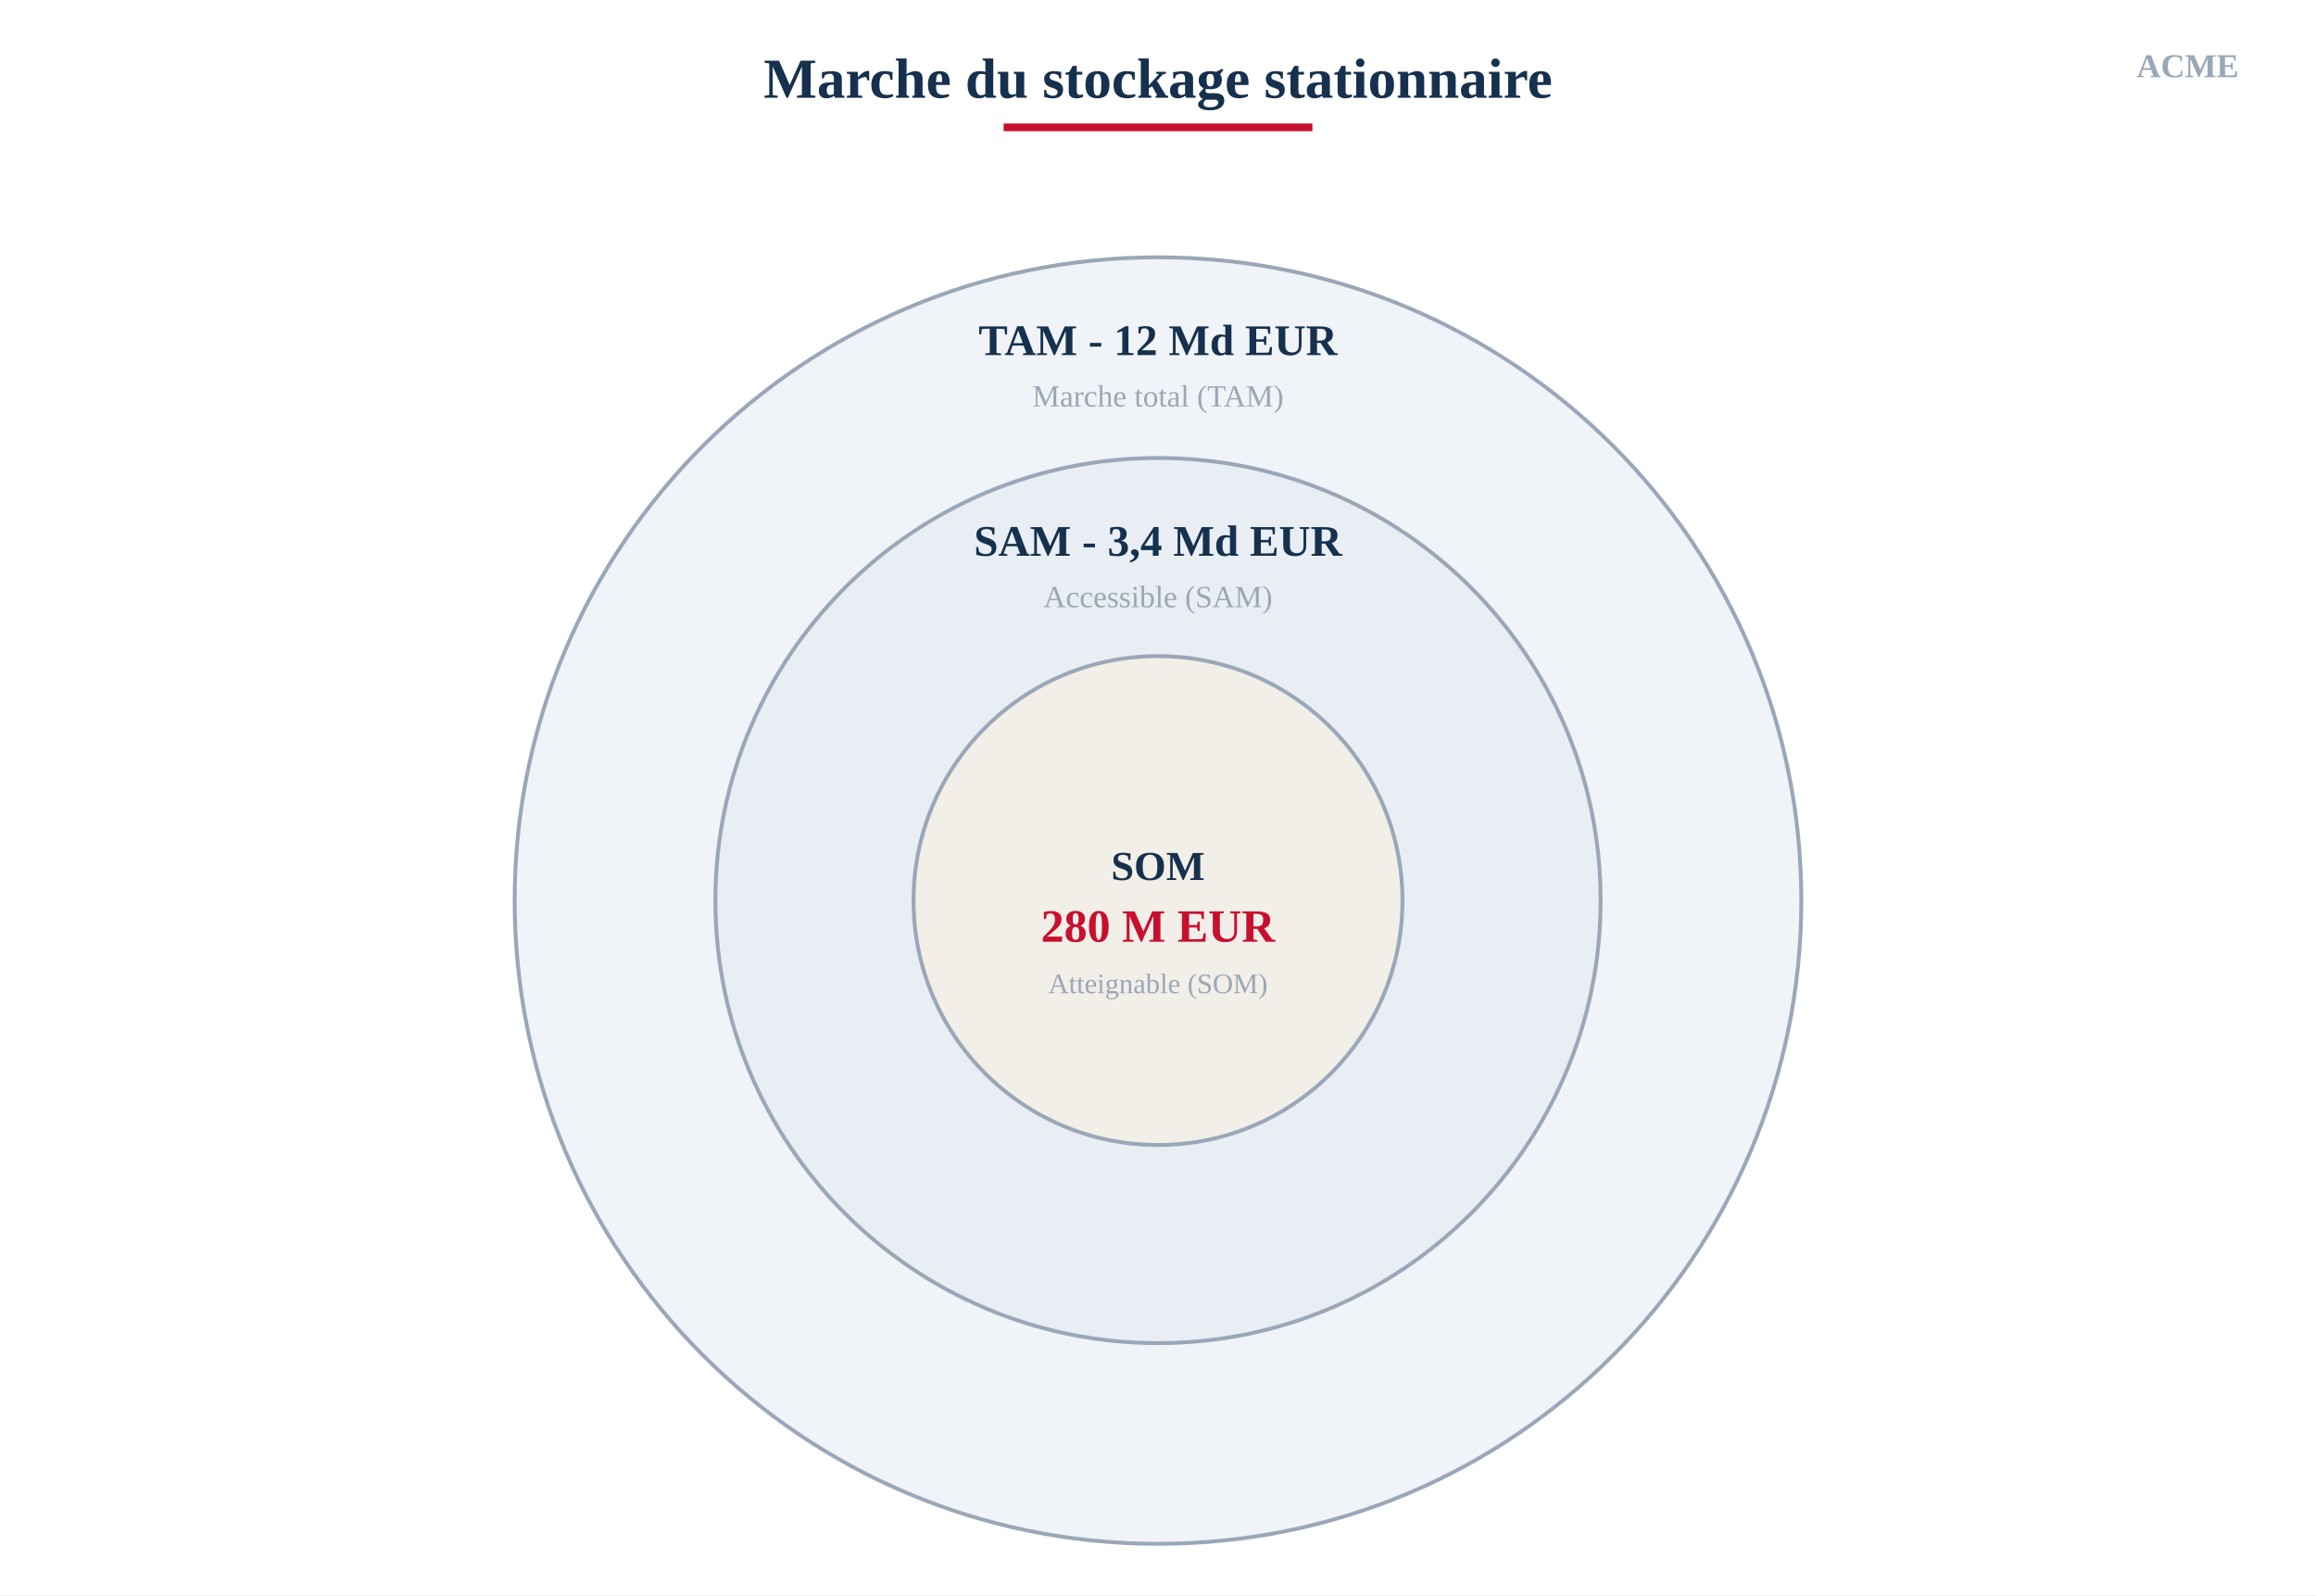
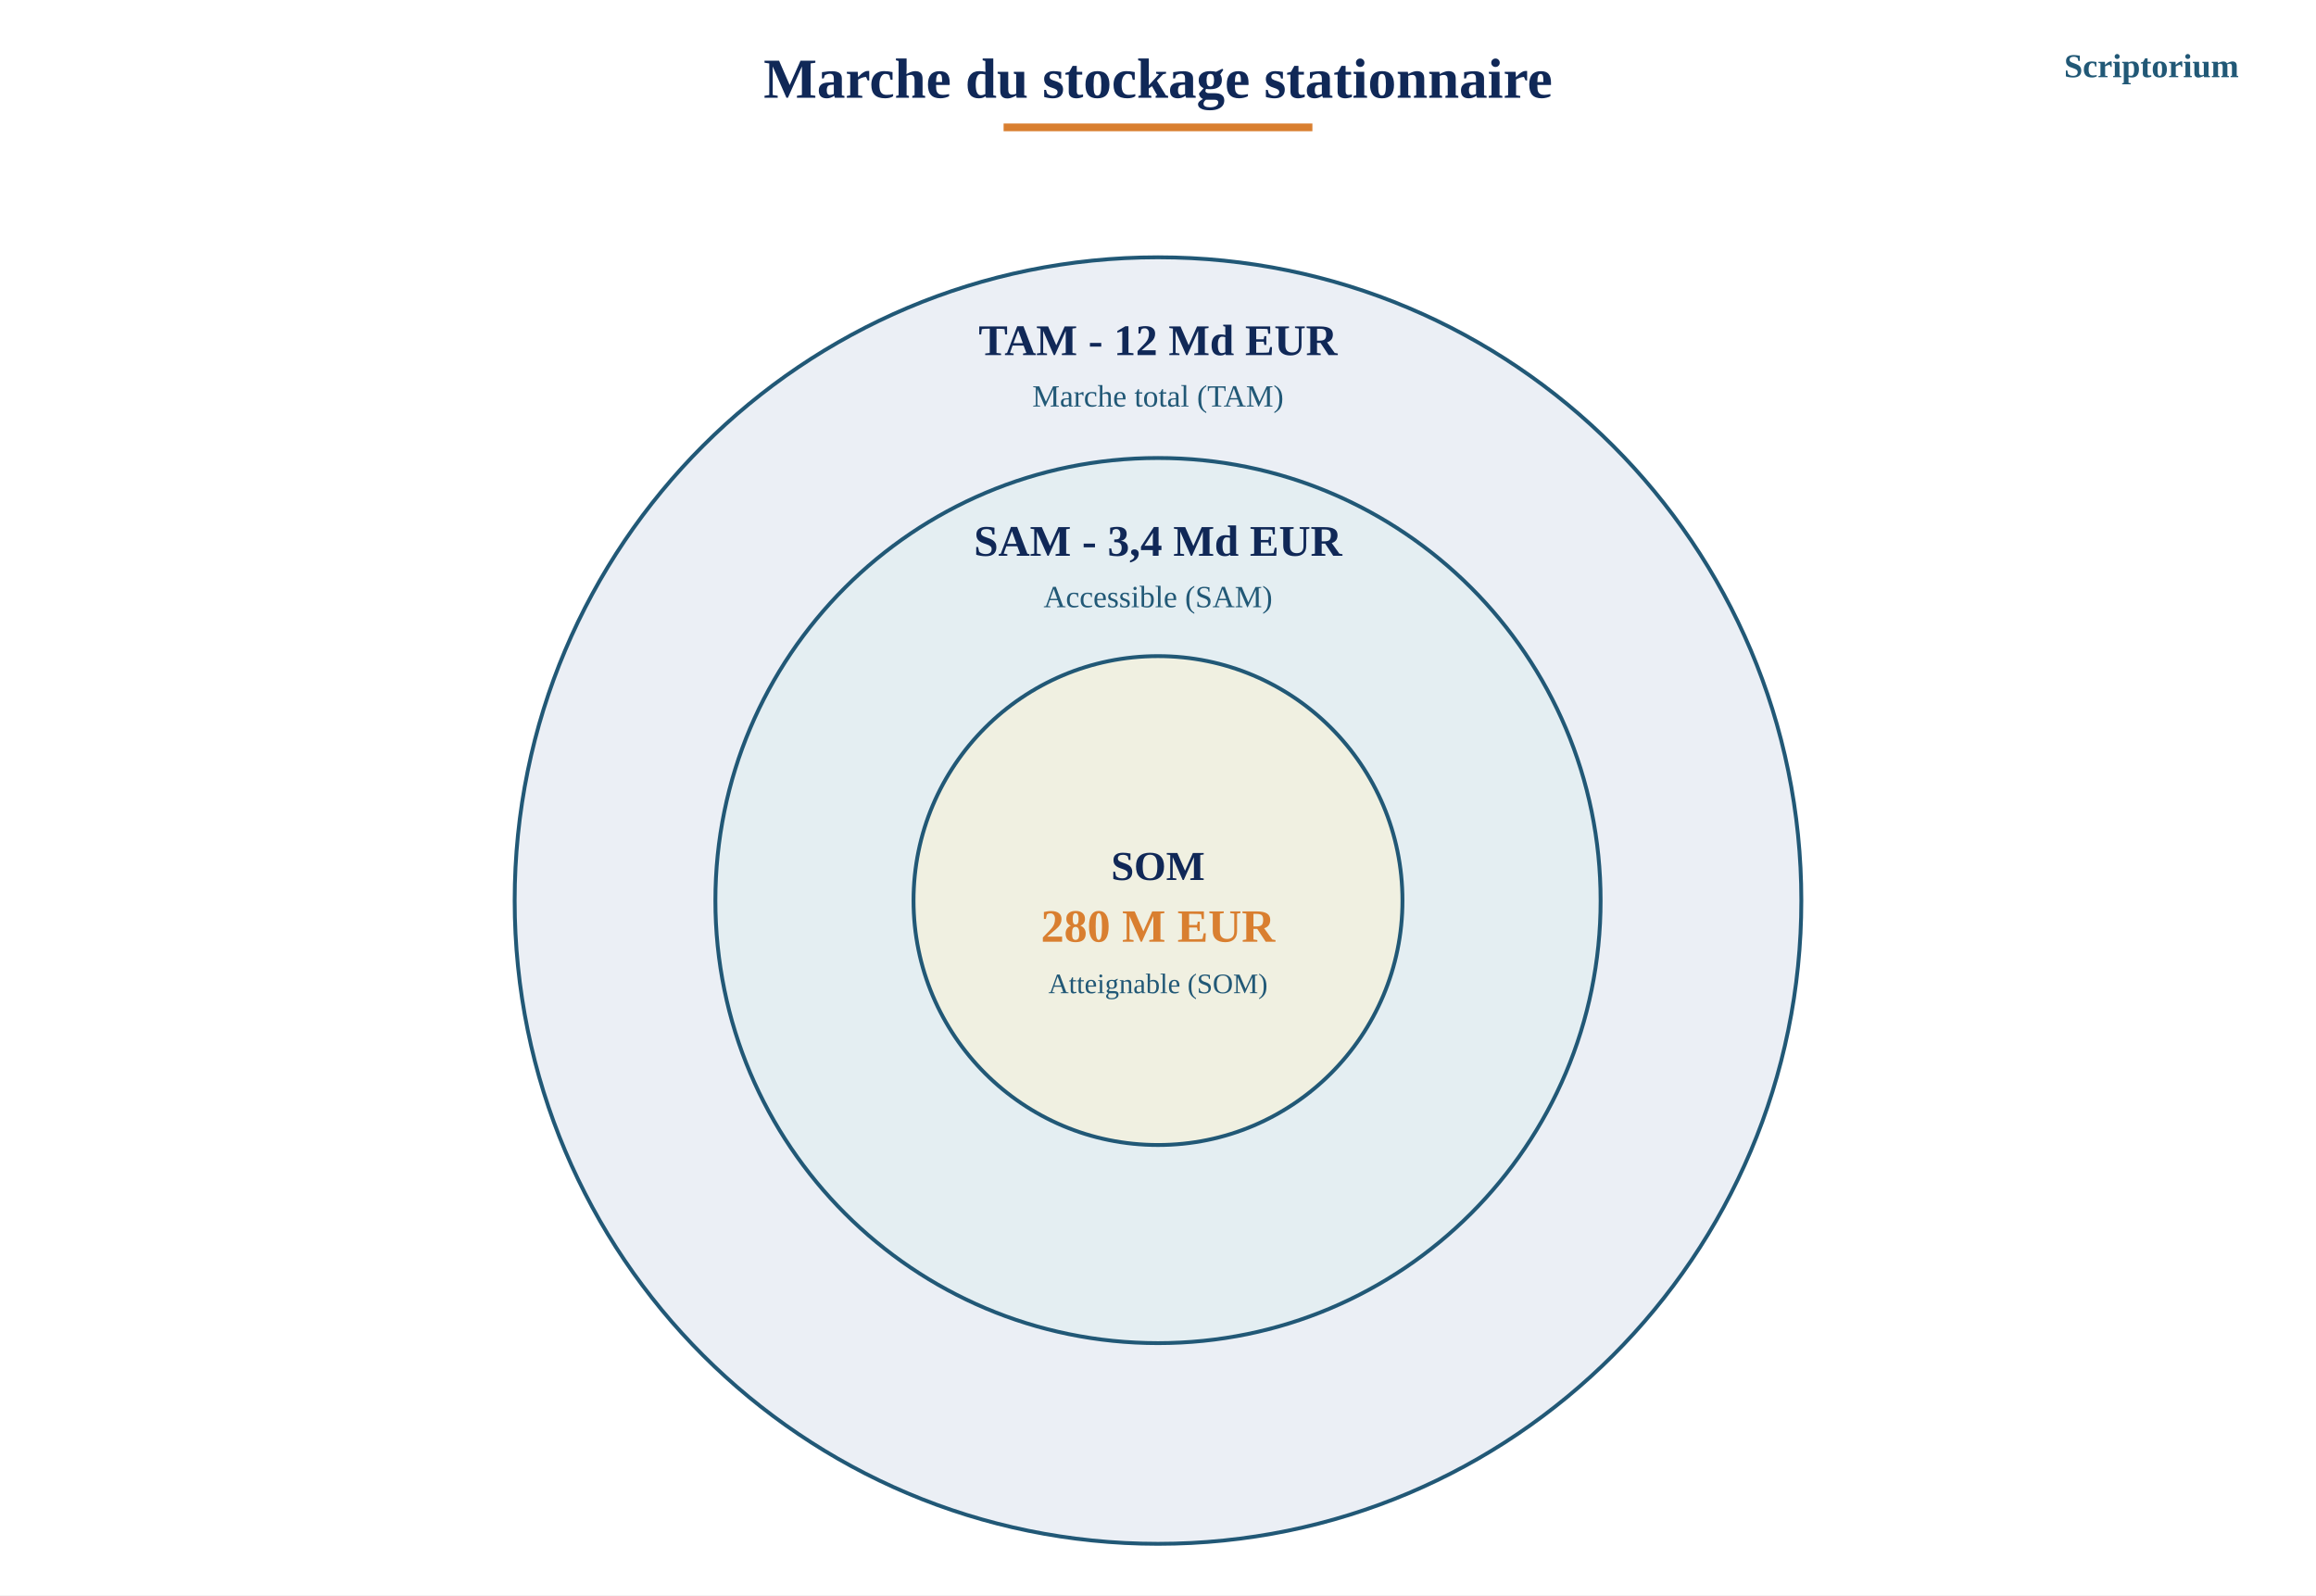
<svg xmlns="http://www.w3.org/2000/svg" viewBox="0 0 900 620" width="900" height="620">
  <rect width="900" height="620" fill="#FFFFFF" />
-   <text x="450.0" y="38" font-family="Georgia, 'Times New Roman', serif" font-size="22" fill="#16314E" text-anchor="middle" font-weight="700">Marche du stockage stationnaire</text>
-   <rect x="390" y="48" width="120" height="3" fill="#C8102E" />
-   <text x="870" y="30" font-family="Georgia, 'Times New Roman', serif" font-size="13" fill="#9AA7B8" text-anchor="end" font-weight="700">ACME</text>
-   <circle cx="450" cy="350" r="250" fill="#EEF2F6" fill-opacity="0.9" stroke="#9AA7B8" stroke-width="1.5" />
-   <circle cx="450" cy="350" r="172" fill="#E7EDF3" fill-opacity="0.9" stroke="#9AA7B8" stroke-width="1.5" />
-   <circle cx="450" cy="350" r="95" fill="#F3EEE7" fill-opacity="0.9" stroke="#9AA7B8" stroke-width="1.5" />
-   <text x="450.0" y="138" font-family="Georgia, 'Times New Roman', serif" font-size="17" fill="#16314E" text-anchor="middle" font-weight="700">TAM - 12 Md EUR</text>
-   <text x="450.0" y="158" font-family="Georgia, 'Times New Roman', serif" font-size="12" fill="#9AA7B8" text-anchor="middle">Marche total (TAM)</text>
-   <text x="450.0" y="216" font-family="Georgia, 'Times New Roman', serif" font-size="17" fill="#16314E" text-anchor="middle" font-weight="700">SAM - 3,4 Md EUR</text>
-   <text x="450.0" y="236" font-family="Georgia, 'Times New Roman', serif" font-size="12" fill="#9AA7B8" text-anchor="middle">Accessible (SAM)</text>
-   <text x="450.0" y="342" font-family="Georgia, 'Times New Roman', serif" font-size="16" fill="#16314E" text-anchor="middle" font-weight="700">SOM</text>
-   <text x="450.0" y="366" font-family="Georgia, 'Times New Roman', serif" font-size="18" fill="#C8102E" text-anchor="middle" font-weight="700">280 M EUR</text>
-   <text x="450.0" y="386" font-family="Georgia, 'Times New Roman', serif" font-size="11" fill="#9AA7B8" text-anchor="middle">Atteignable (SOM)</text>
+   <text x="450.0" y="38" font-family="Georgia, 'Times New Roman', serif" font-size="22" fill="#102857" text-anchor="middle" font-weight="700">Marche du stockage stationnaire</text>
+   <rect x="390" y="48" width="120" height="3" fill="#D97F30" />
+   <text x="870" y="30" font-family="Georgia, 'Times New Roman', serif" font-size="13" fill="#215876" text-anchor="end" font-weight="700">Scriptorium</text>
+   <circle cx="450" cy="350" r="250" fill="#E9EDF4" fill-opacity="0.9" stroke="#215876" stroke-width="1.5" />
+   <circle cx="450" cy="350" r="172" fill="#E3EEF2" fill-opacity="0.9" stroke="#215876" stroke-width="1.5" />
+   <circle cx="450" cy="350" r="95" fill="#F2F1DF" fill-opacity="0.9" stroke="#215876" stroke-width="1.5" />
+   <text x="450.0" y="138" font-family="Georgia, 'Times New Roman', serif" font-size="17" fill="#102857" text-anchor="middle" font-weight="700">TAM - 12 Md EUR</text>
+   <text x="450.0" y="158" font-family="Georgia, 'Times New Roman', serif" font-size="12" fill="#215876" text-anchor="middle">Marche total (TAM)</text>
+   <text x="450.0" y="216" font-family="Georgia, 'Times New Roman', serif" font-size="17" fill="#102857" text-anchor="middle" font-weight="700">SAM - 3,4 Md EUR</text>
+   <text x="450.0" y="236" font-family="Georgia, 'Times New Roman', serif" font-size="12" fill="#215876" text-anchor="middle">Accessible (SAM)</text>
+   <text x="450.0" y="342" font-family="Georgia, 'Times New Roman', serif" font-size="16" fill="#102857" text-anchor="middle" font-weight="700">SOM</text>
+   <text x="450.0" y="366" font-family="Georgia, 'Times New Roman', serif" font-size="18" fill="#D97F30" text-anchor="middle" font-weight="700">280 M EUR</text>
+   <text x="450.0" y="386" font-family="Georgia, 'Times New Roman', serif" font-size="11" fill="#215876" text-anchor="middle">Atteignable (SOM)</text>
</svg>
